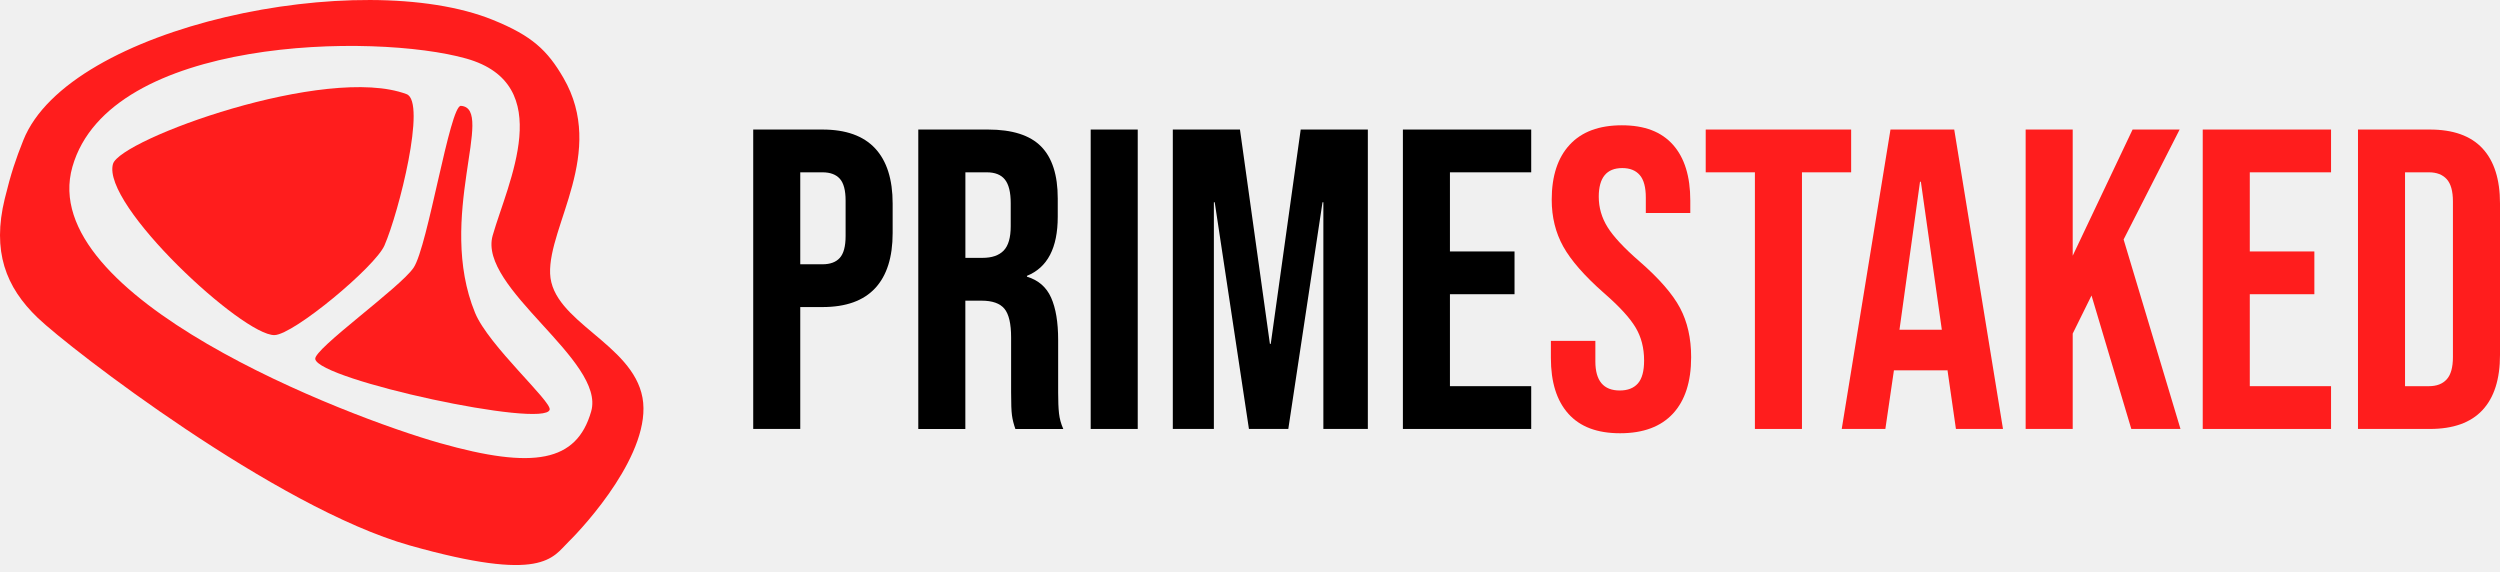
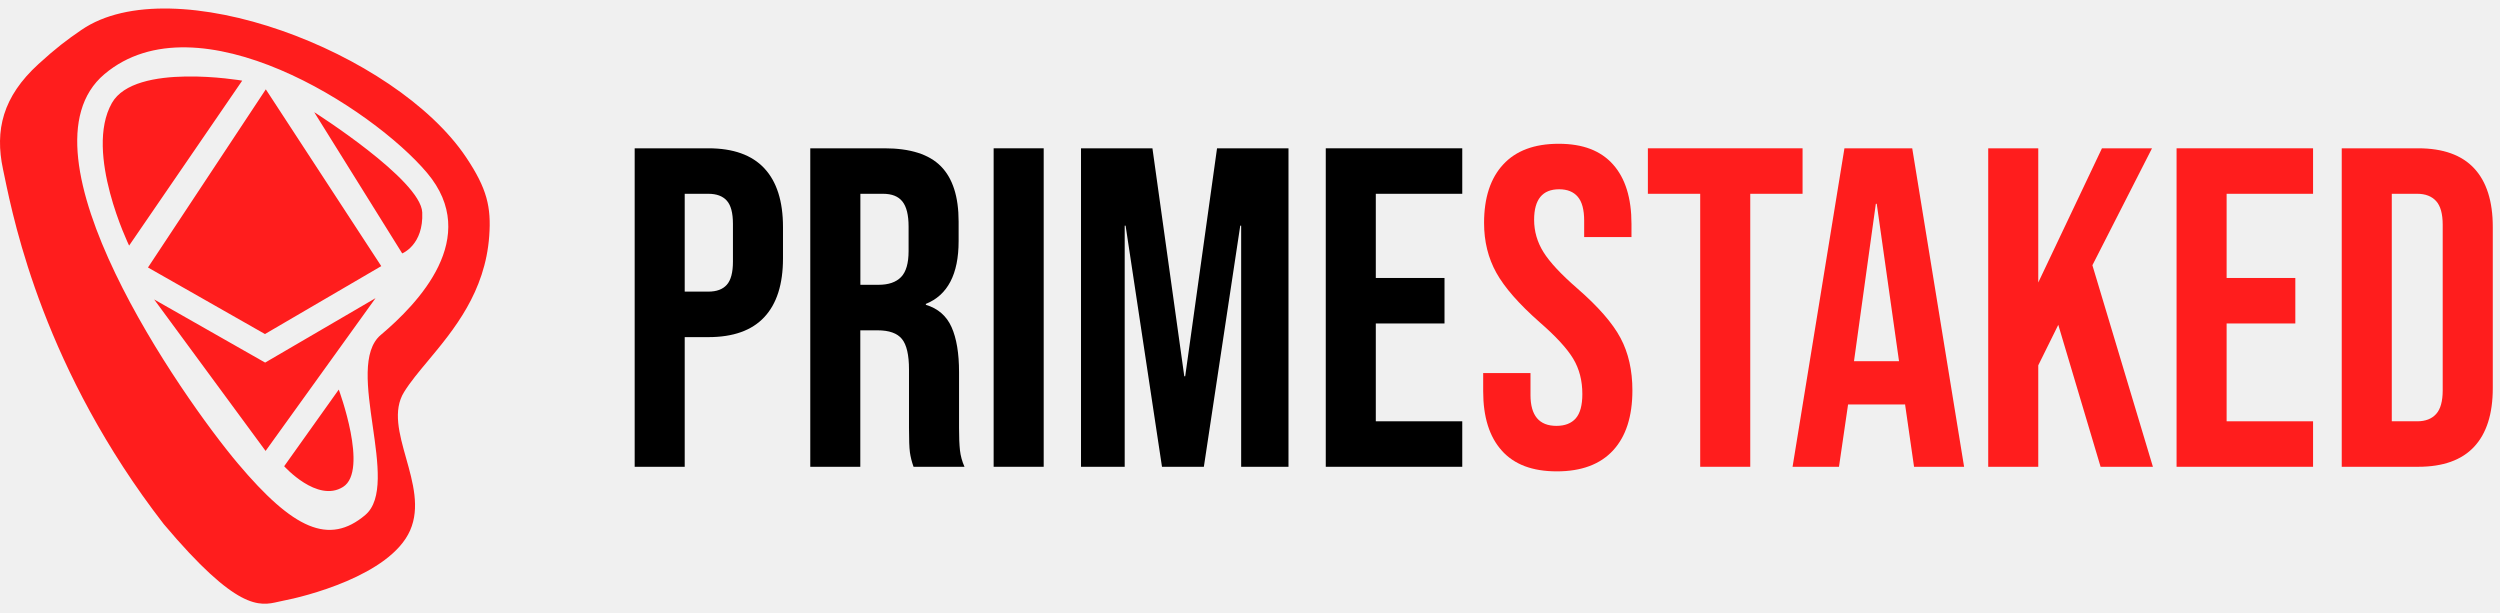
- <svg xmlns="http://www.w3.org/2000/svg" width="153" height="35" viewBox="0 0 153 35" fill="none">
-   <path d="M39.32 24.337C38.715 21.011 33.782 19.692 33.667 16.748C33.551 13.804 37.125 9.324 34.481 4.765C33.499 3.074 32.556 2.187 30.161 1.217C22.082 -2.06 4.209 1.578 1.426 8.586C0.97 9.732 0.674 10.589 0.29 12.167C-0.488 15.365 0.337 17.564 2.316 19.458C4.294 21.351 16.898 31.07 25.07 33.379C33.242 35.687 33.801 34.131 34.797 33.156C35.794 32.181 39.924 27.664 39.321 24.338L39.32 24.337ZM36.181 25.175C35.292 28.285 32.656 28.737 26.937 27.12C21.219 25.503 2.153 18.187 4.432 10.207C6.711 2.228 22.951 2.007 28.537 3.584C34.121 5.162 31.068 11.206 30.152 14.411C29.235 17.617 37.069 22.062 36.181 25.173V25.175Z" fill="#FF1D1D" />
-   <path d="M33.64 25.073C33.333 26.231 19.522 23.251 19.293 21.975C19.183 21.365 24.52 17.581 25.317 16.376C26.187 15.062 27.534 6.433 28.206 6.478C30.352 6.623 26.675 13.318 29.077 19.151C29.898 21.145 33.771 24.573 33.64 25.072V25.073Z" fill="#FF1D1D" />
-   <path d="M16.803 20.508C14.874 20.561 6.199 12.534 6.915 10.033C7.344 8.533 19.968 3.916 24.883 5.762C26.116 6.225 24.411 12.996 23.529 15.022C22.964 16.323 17.98 20.475 16.803 20.508Z" fill="#FF1D1D" />
-   <g clip-path="url(#clip0_110_7082)">
-     <path d="M46.097 7.928H50.337C51.768 7.928 52.841 8.312 53.557 9.08C54.273 9.849 54.63 10.974 54.63 12.457V14.263C54.63 15.746 54.273 16.872 53.557 17.64C52.841 18.408 51.768 18.792 50.337 18.792H48.976V26.252H46.097V7.928ZM50.337 16.174C50.808 16.174 51.163 16.043 51.397 15.781C51.632 15.52 51.751 15.075 51.751 14.446V12.274C51.751 11.646 51.632 11.2 51.397 10.939C51.161 10.677 50.808 10.546 50.337 10.546H48.976V16.174H50.337Z" fill="black" />
-     <path d="M56.201 7.928H60.468C61.95 7.928 63.033 8.273 63.713 8.962C64.394 9.651 64.734 10.711 64.734 12.143V13.268C64.734 15.17 64.106 16.374 62.85 16.881V16.933C63.547 17.143 64.04 17.571 64.328 18.216C64.616 18.861 64.759 19.725 64.759 20.807V24.027C64.759 24.55 64.776 24.974 64.811 25.297C64.847 25.621 64.933 25.939 65.073 26.253H62.141C62.037 25.956 61.967 25.678 61.932 25.416C61.896 25.154 61.88 24.683 61.88 24.002V20.652C61.88 19.814 61.744 19.229 61.473 18.898C61.202 18.567 60.735 18.401 60.073 18.401H59.079V26.253H56.199V7.928H56.201ZM60.127 15.781C60.703 15.781 61.134 15.634 61.424 15.336C61.712 15.039 61.856 14.542 61.856 13.844V12.431C61.856 11.767 61.738 11.288 61.502 10.991C61.267 10.694 60.896 10.546 60.391 10.546H59.082V15.781H60.129H60.127Z" fill="black" />
-     <path d="M66.75 7.928H69.629V26.252H66.75V7.928Z" fill="black" />
-     <path d="M71.776 7.928H75.886L77.718 21.043H77.77L79.603 7.928H83.712V26.252H80.99V12.379H80.938L78.844 26.252H76.435L74.341 12.379H74.289V26.252H71.776V7.928Z" fill="black" />
-     <path d="M85.857 7.928H93.71V10.546H88.736V15.389H92.689V18.006H88.736V23.634H93.71V26.252H85.857V7.928Z" fill="black" />
-     <path d="M95.987 25.324C95.271 24.529 94.914 23.391 94.914 21.908V20.861H97.636V22.118C97.636 23.305 98.134 23.898 99.129 23.898C99.617 23.898 99.988 23.753 100.24 23.465C100.493 23.177 100.619 22.71 100.619 22.065C100.619 21.297 100.445 20.621 100.095 20.038C99.746 19.452 99.101 18.75 98.158 17.931C96.971 16.884 96.143 15.937 95.672 15.09C95.201 14.243 94.965 13.289 94.965 12.223C94.965 10.774 95.331 9.653 96.064 8.86C96.797 8.066 97.861 7.668 99.258 7.668C100.654 7.668 101.678 8.066 102.387 8.86C103.093 9.655 103.446 10.793 103.446 12.275V13.034H100.724V12.092C100.724 11.464 100.602 11.005 100.357 10.719C100.112 10.431 99.755 10.286 99.284 10.286C98.325 10.286 97.844 10.871 97.844 12.04C97.844 12.703 98.023 13.322 98.38 13.898C98.737 14.474 99.387 15.172 100.331 15.992C101.535 17.04 102.364 17.991 102.818 18.846C103.272 19.7 103.498 20.704 103.498 21.856C103.498 23.357 103.127 24.509 102.387 25.311C101.644 26.113 100.567 26.515 99.153 26.515C97.74 26.515 96.702 26.118 95.986 25.324H95.987Z" fill="#FF1D1D" />
-     <path d="M107.4 10.546H104.39V7.928H113.29V10.546H110.28V26.252H107.4V10.546Z" fill="#FF1D1D" />
-     <path d="M115.698 7.928H119.599L122.583 26.252H119.703L119.18 22.613V22.666H115.908L115.384 26.252H112.714L115.698 7.928ZM118.84 20.179L117.557 11.122H117.505L116.248 20.179H118.84Z" fill="#FF1D1D" />
-     <path d="M123.97 7.928H126.85V15.65L130.514 7.928H133.394L129.965 14.656L133.446 26.252H130.436L128.001 18.085L126.85 20.415V26.252H123.97V7.928Z" fill="#FF1D1D" />
-     <path d="M134.807 7.928H142.66V10.546H137.687V15.389H141.639V18.006H137.687V23.634H142.66V26.252H134.807V7.928Z" fill="#FF1D1D" />
-     <path d="M144.309 7.928H148.707C150.137 7.928 151.21 8.312 151.926 9.08C152.642 9.849 153 10.974 153 12.457V21.724C153 23.206 152.642 24.332 151.926 25.1C151.21 25.869 150.137 26.252 148.707 26.252H144.309V7.928ZM148.654 23.634C149.126 23.634 149.487 23.494 149.74 23.215C149.992 22.937 150.119 22.483 150.119 21.854V12.326C150.119 11.698 149.992 11.244 149.74 10.965C149.487 10.686 149.124 10.546 148.654 10.546H147.188V23.634H148.654Z" fill="#FF1D1D" />
-   </g>
-   <defs>
-     <clipPath id="clip0_110_7082">
-       <rect width="106.903" height="18.847" fill="white" transform="translate(46.0967 7.66675)" />
-     </clipPath>
-   </defs>
+ <svg xmlns="http://www.w3.org/2000/svg" width="147" height="36" viewBox="0 0 147 36" fill="none">
+   <path d="M37.319 8.72H41.653C43.114 8.72 44.211 9.112 44.943 9.897C45.675 10.682 46.04 11.833 46.04 13.348V15.194C46.04 16.71 45.675 17.86 44.943 18.645C44.211 19.431 43.114 19.823 41.653 19.823H40.261V27.447H37.319V8.72ZM41.653 17.147C42.134 17.147 42.496 17.014 42.735 16.746C42.976 16.478 43.097 16.024 43.097 15.382V13.161C43.097 12.519 42.976 12.064 42.735 11.797C42.495 11.529 42.134 11.395 41.653 11.395H40.261V17.147H41.653Z" fill="black" />
+   <path d="M47.645 8.72H52.006C53.521 8.72 54.628 9.073 55.323 9.776C56.019 10.481 56.367 11.564 56.367 13.027V14.178C56.367 16.121 55.724 17.352 54.44 17.87V17.923C55.153 18.137 55.657 18.575 55.951 19.234C56.245 19.893 56.392 20.776 56.392 21.883V25.173C56.392 25.708 56.409 26.141 56.445 26.471C56.481 26.802 56.57 27.128 56.713 27.449H53.717C53.609 27.145 53.539 26.86 53.502 26.593C53.466 26.325 53.449 25.843 53.449 25.148V21.724C53.449 20.867 53.31 20.27 53.033 19.931C52.757 19.593 52.28 19.423 51.603 19.423H50.586V27.449H47.644V8.72H47.645ZM51.658 16.746C52.247 16.746 52.687 16.595 52.983 16.291C53.277 15.987 53.425 15.479 53.425 14.766V13.322C53.425 12.643 53.304 12.154 53.063 11.85C52.823 11.546 52.443 11.395 51.927 11.395H50.59V16.746H51.66H51.658Z" fill="black" />
+   <path d="M58.426 8.72H61.369V27.447H58.426V8.72Z" fill="black" />
+   <path d="M63.563 8.72H67.763L69.636 22.123H69.69L71.562 8.72H75.763V27.447H72.98V13.268H72.927L70.787 27.447H68.325L66.185 13.268H66.132V27.447H63.563V8.72Z" fill="black" />
+   <path d="M77.955 8.72H85.981V11.395H80.897V16.345H84.937V19.02H80.897V24.772H85.981V27.447H77.955V8.72Z" fill="black" />
+   <path d="M88.308 26.498C87.576 25.686 87.211 24.523 87.211 23.008V21.938H89.993V23.222C89.993 24.435 90.502 25.041 91.518 25.041C92.017 25.041 92.397 24.893 92.655 24.599C92.913 24.304 93.042 23.828 93.042 23.168C93.042 22.383 92.864 21.692 92.507 21.096C92.149 20.498 91.49 19.78 90.527 18.943C89.314 17.873 88.467 16.905 87.985 16.039C87.504 15.174 87.263 14.198 87.263 13.109C87.263 11.628 87.638 10.483 88.387 9.672C89.136 8.86 90.223 8.454 91.651 8.454C93.078 8.454 94.124 8.86 94.848 9.672C95.571 10.484 95.931 11.647 95.931 13.163V13.938H93.149V12.975C93.149 12.333 93.024 11.864 92.774 11.572C92.524 11.277 92.159 11.129 91.677 11.129C90.697 11.129 90.206 11.727 90.206 12.922C90.206 13.6 90.388 14.233 90.754 14.821C91.119 15.41 91.783 16.123 92.748 16.962C93.978 18.032 94.825 19.004 95.289 19.878C95.753 20.751 95.985 21.777 95.985 22.954C95.985 24.488 95.605 25.666 94.848 26.485C94.09 27.305 92.988 27.716 91.544 27.716C90.099 27.716 89.038 27.31 88.306 26.498H88.308Z" fill="#FF1D1D" />
+   <path d="M99.972 11.395H96.895V8.72H105.991V11.395H102.915V27.447H99.972V11.395Z" fill="#FF1D1D" />
+   <path d="M108.453 8.72H112.439L115.489 27.447H112.546L112.011 23.729V23.782H108.667L108.132 27.447H105.403L108.453 8.72ZM111.663 21.24L110.352 11.984H110.299L109.015 21.24H111.663Z" fill="#FF1D1D" />
+   <path d="M116.907 8.72H119.85V16.612L123.595 8.72H126.538L123.033 15.596L126.591 27.447H123.515L121.027 19.1L119.85 21.481V27.447H116.907V8.72Z" fill="#FF1D1D" />
+   <path d="M127.982 8.72H136.008V11.395H130.925V16.345H134.965V19.02H130.925V24.772H136.008V27.447H127.982V8.72Z" fill="#FF1D1D" />
+   <path d="M137.694 8.72H142.188C143.65 8.72 144.747 9.112 145.479 9.897C146.211 10.682 146.576 11.833 146.576 13.348V22.819C146.576 24.334 146.211 25.485 145.479 26.27C144.747 27.055 143.65 27.447 142.188 27.447H137.694V8.72ZM142.135 24.772C142.616 24.772 142.986 24.629 143.244 24.344C143.502 24.059 143.631 23.595 143.631 22.953V13.215C143.631 12.572 143.502 12.108 143.244 11.823C142.986 11.539 142.615 11.395 142.135 11.395H140.637V24.772H142.135Z" fill="#FF1D1D" />
+   <path fill-rule="evenodd" clip-rule="evenodd" d="M24.115 31.187C24.701 29.857 24.281 28.367 23.879 26.94C23.475 25.505 23.089 24.134 23.76 23.051C24.118 22.472 24.621 21.869 25.172 21.209C26.675 19.405 28.533 17.176 28.768 13.862C28.887 12.181 28.644 11.096 27.411 9.254C23.251 3.036 10.15 -1.918 4.791 1.757C3.914 2.358 3.291 2.828 2.257 3.772C0.161 5.685 -0.314 7.653 0.178 9.956C0.203 10.072 0.231 10.206 0.262 10.356C0.846 13.172 2.629 21.775 9.629 30.818C13.944 35.939 15.261 35.637 16.362 35.385C16.458 35.362 16.552 35.341 16.647 35.323C17.825 35.104 22.939 33.855 24.115 31.189L24.115 31.187ZM21.48 30.281C19.349 32.078 17.258 31.137 13.975 27.239C10.692 23.341 0.674 8.969 6.143 4.358C11.614 -0.254 21.907 6.362 25.113 10.166C28.32 13.972 24.586 17.842 22.389 19.695C21.282 20.628 21.6 22.851 21.917 25.057C22.229 27.23 22.538 29.387 21.48 30.279L21.48 30.281ZM9.063 17.607L15.59 21.32L22.082 17.531L15.617 26.515L9.063 17.607ZM8.701 15.728L15.63 5.253L22.418 15.648L15.58 19.642L8.701 15.728ZM20.173 28.63C21.69 27.673 19.92 22.908 19.92 22.908L19.919 22.907L16.709 27.414C16.709 27.414 18.656 29.587 20.173 28.63ZM14.242 4.742C14.242 4.742 7.94 3.653 6.578 6.06C4.933 8.967 7.592 14.441 7.592 14.441L14.242 4.742ZM24.828 12.489C24.746 10.569 18.475 6.595 18.475 6.595L23.65 14.9C23.65 14.9 24.911 14.409 24.828 12.489Z" fill="#FF1D1D" />
</svg>
